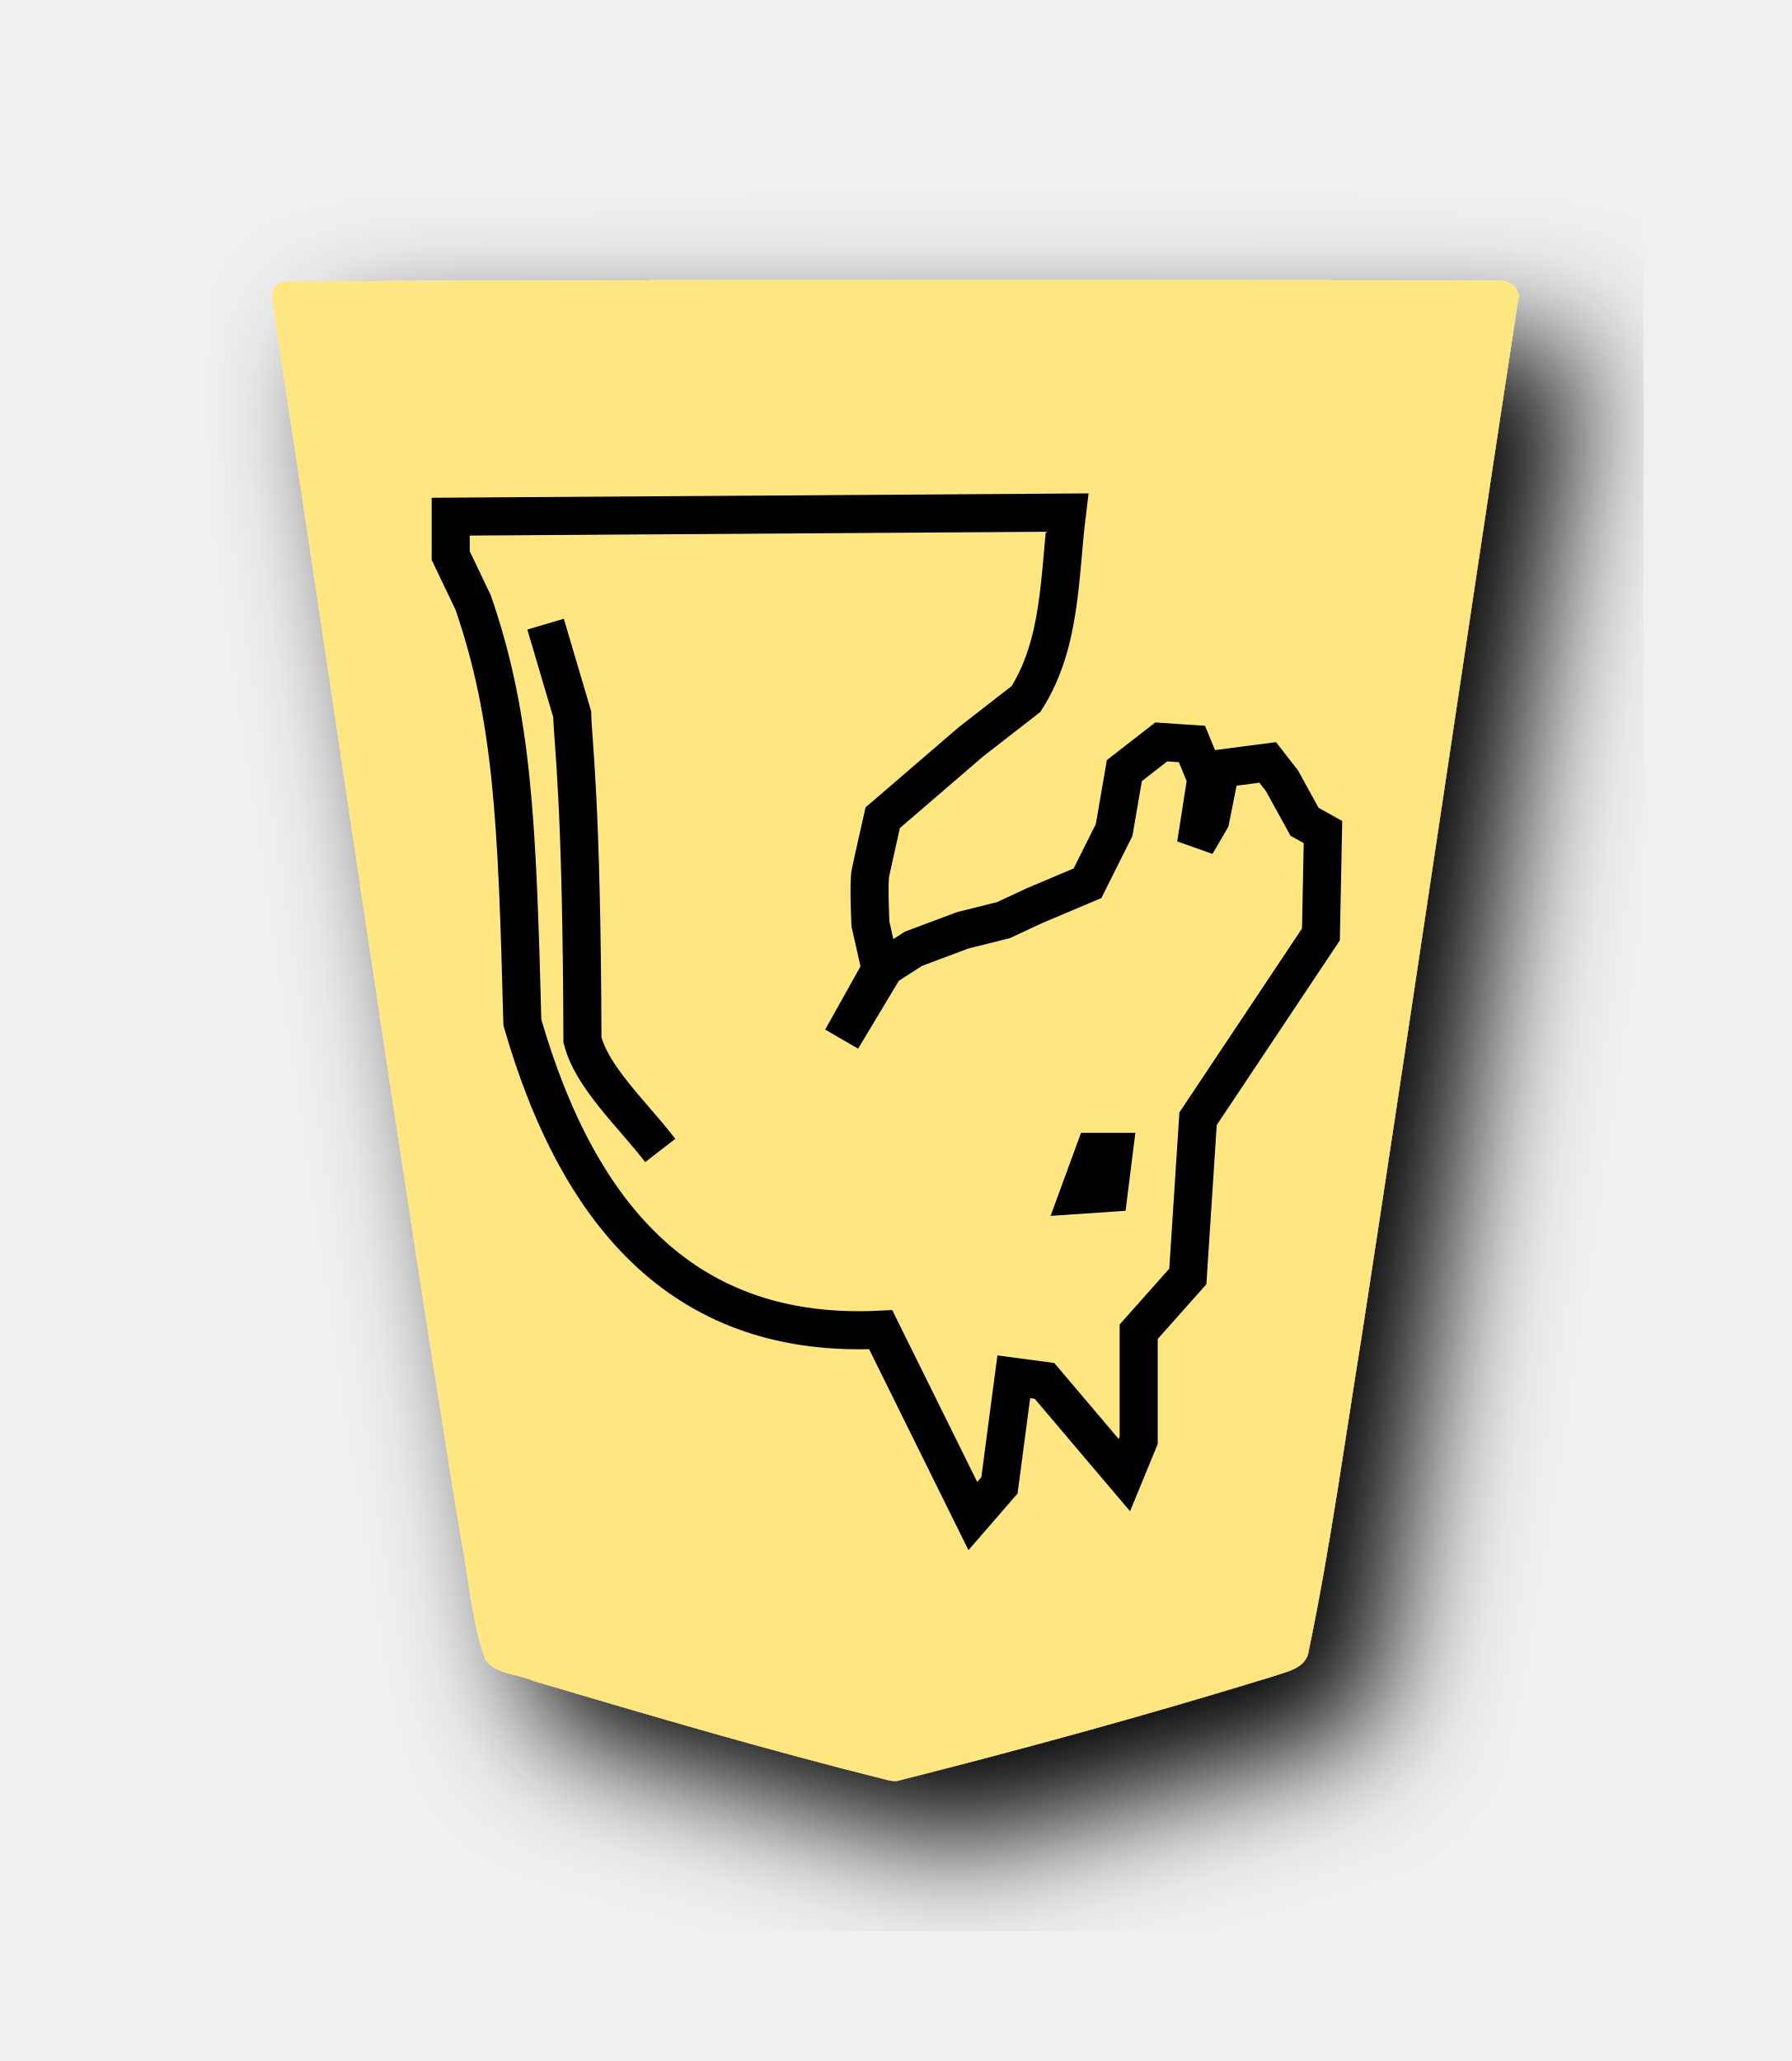
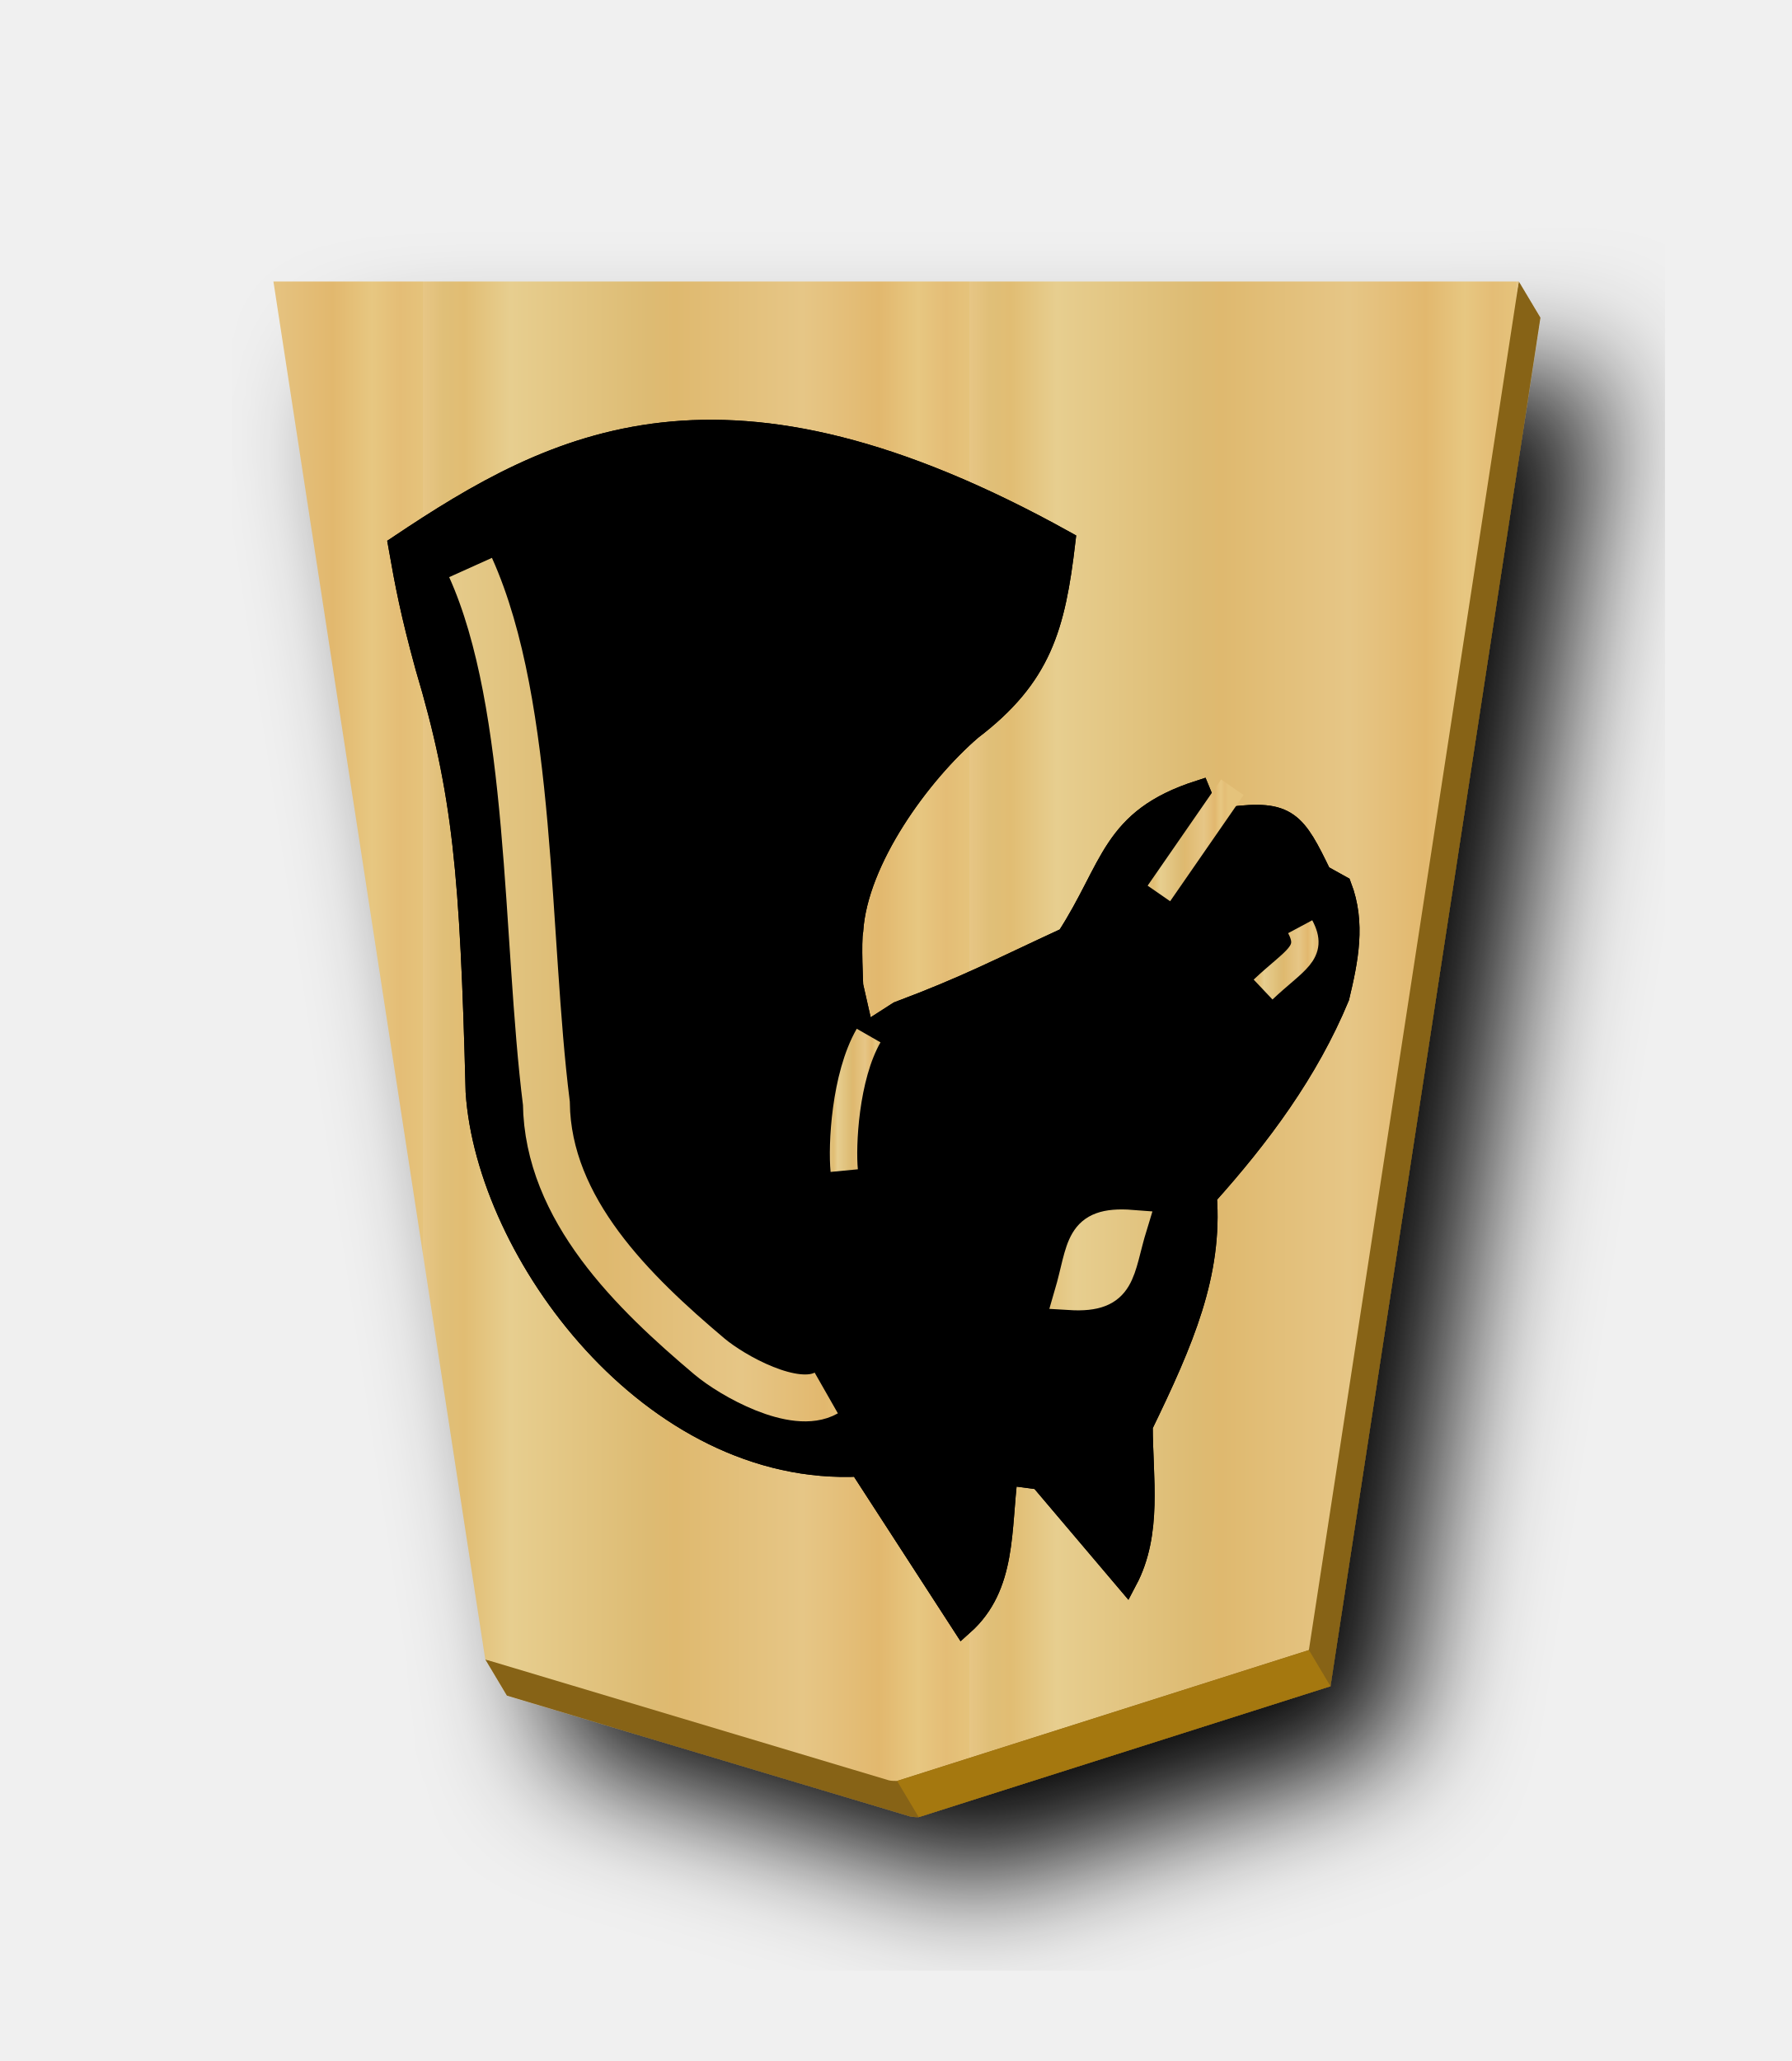
- <svg xmlns="http://www.w3.org/2000/svg" width="52.157" height="60" version="1.1" id="svg1717">
+ <svg xmlns="http://www.w3.org/2000/svg" xmlns:xlink="http://www.w3.org/1999/xlink" width="52.157" height="60" version="1.1" id="svg1717">
  <defs id="defs1721">
    <filter style="color-interpolation-filters:sRGB" id="filter1552">
      <feFlood flood-opacity="0.498" flood-color="rgb(0,0,0)" result="flood" id="feFlood1542" />
      <feComposite in="flood" in2="SourceGraphic" operator="in" result="composite1" id="feComposite1544" />
      <feGaussianBlur in="composite1" stdDeviation="2.5" result="blur" id="feGaussianBlur1546" />
      <feOffset dx="4.57967e-15" dy="4.41314e-15" result="offset" id="feOffset1548" />
      <feComposite in="SourceGraphic" in2="offset" operator="over" result="composite2" id="feComposite1550" />
    </filter>
    <filter style="color-interpolation-filters:sRGB" id="filter1540">
      <feFlood flood-opacity="0.498" flood-color="rgb(0,0,0)" result="flood" id="feFlood1530" />
      <feComposite in="flood" in2="SourceGraphic" operator="in" result="composite1" id="feComposite1532" />
      <feGaussianBlur in="composite1" stdDeviation="2.5" result="blur" id="feGaussianBlur1534" />
      <feOffset dx="4.57967e-15" dy="4.41314e-15" result="offset" id="feOffset1536" />
      <feComposite in="SourceGraphic" in2="offset" operator="over" result="composite2" id="feComposite1538" />
    </filter>
    <filter id="drop-shadow-9">
      <feGaussianBlur in="SourceAlpha" result="blur" stdDeviation="2" id="feGaussianBlur5056" />
      <feOffset result="offsetBlur" dx="2" dy="2" id="feOffset5058" />
      <feBlend in="SourceGraphic" in2="offsetBlur" mode="normal" id="feBlend5060" />
    </filter>
    <filter id="drop-shadow-2">
      <feGaussianBlur in="SourceAlpha" result="blur" stdDeviation="2" id="feGaussianBlur6807" />
      <feOffset result="offsetBlur" dx="2" dy="2" id="feOffset6809" />
      <feBlend in="SourceGraphic" in2="offsetBlur" mode="normal" id="feBlend6811" />
    </filter>
    <filter id="drop-shadow-2-8">
      <feGaussianBlur in="SourceAlpha" result="blur" stdDeviation="2" id="feGaussianBlur6807-2" />
      <feOffset result="offsetBlur" dx="2" dy="2" id="feOffset6809-8" />
      <feBlend in="SourceGraphic" in2="offsetBlur" mode="normal" id="feBlend6811-0" />
    </filter>
    <filter id="drop-shadow-6">
      <feGaussianBlur in="SourceAlpha" result="blur" stdDeviation="2" id="feGaussianBlur5056-9" />
      <feOffset result="offsetBlur" dx="2" dy="2" id="feOffset5058-0" />
      <feBlend in="SourceGraphic" in2="offsetBlur" mode="normal" id="feBlend5060-9" />
    </filter>
    <filter id="drop-shadow-27">
      <feGaussianBlur in="SourceAlpha" result="blur" stdDeviation="2" id="feGaussianBlur5056-5" />
      <feOffset result="offsetBlur" dx="2" dy="2" id="feOffset5058-6" />
      <feBlend in="SourceGraphic" in2="offsetBlur" mode="normal" id="feBlend5060-96" />
    </filter>
    <filter id="drop-shadow-2-88">
      <feGaussianBlur in="SourceAlpha" result="blur" stdDeviation="2" id="feGaussianBlur6807-1" />
      <feOffset result="offsetBlur" dx="2" dy="2" id="feOffset6809-5" />
      <feBlend in="SourceGraphic" in2="offsetBlur" mode="normal" id="feBlend6811-7" />
    </filter>
    <filter id="drop-shadow-2-6">
      <feGaussianBlur in="SourceAlpha" result="blur" stdDeviation="2" id="feGaussianBlur6807-4" />
      <feOffset result="offsetBlur" dx="2" dy="2" id="feOffset6809-6" />
      <feBlend in="SourceGraphic" in2="offsetBlur" mode="normal" id="feBlend6811-8" />
    </filter>
    <filter id="drop-shadow-62">
      <feGaussianBlur in="SourceAlpha" result="blur" stdDeviation="2" id="feGaussianBlur5056-7" />
      <feOffset result="offsetBlur" dx="2" dy="2" id="feOffset5058-9" />
      <feBlend in="SourceGraphic" in2="offsetBlur" mode="normal" id="feBlend5060-1" />
    </filter>
    <filter id="drop-shadow-1">
      <feGaussianBlur in="SourceAlpha" result="blur" stdDeviation="2" id="feGaussianBlur5056-0" />
      <feOffset result="offsetBlur" dx="2" dy="2" id="feOffset5058-7" />
      <feBlend in="SourceGraphic" in2="offsetBlur" mode="normal" id="feBlend5060-4" />
    </filter>
    <filter id="drop-shadow-2-67">
      <feGaussianBlur in="SourceAlpha" result="blur" stdDeviation="2" id="feGaussianBlur6807-7" />
      <feOffset result="offsetBlur" dx="2" dy="2" id="feOffset6809-4" />
      <feBlend in="SourceGraphic" in2="offsetBlur" mode="normal" id="feBlend6811-74" />
    </filter>
    <filter id="drop-shadow-2-86">
      <feGaussianBlur in="SourceAlpha" result="blur" stdDeviation="2" id="feGaussianBlur6807-6" />
      <feOffset result="offsetBlur" dx="2" dy="2" id="feOffset6809-9" />
      <feBlend in="SourceGraphic" in2="offsetBlur" mode="normal" id="feBlend6811-1" />
    </filter>
    <filter id="drop-shadow-22">
      <feGaussianBlur in="SourceAlpha" result="blur" stdDeviation="2" id="feGaussianBlur5056-0-5" />
      <feOffset result="offsetBlur" dx="2" dy="2" id="feOffset5058-0-0" />
      <feBlend in="SourceGraphic" in2="offsetBlur" mode="normal" id="feBlend5060-0" />
    </filter>
    <filter id="drop-shadow-2-8-6">
      <feGaussianBlur in="SourceAlpha" result="blur" stdDeviation="2" id="feGaussianBlur6807-40" />
      <feOffset result="offsetBlur" dx="2" dy="2" id="feOffset6809-4-3" />
      <feBlend in="SourceGraphic" in2="offsetBlur" mode="normal" id="feBlend6811-3" />
    </filter>
    <filter id="drop-shadow-5">
      <feGaussianBlur in="SourceAlpha" result="blur" stdDeviation="2" id="feGaussianBlur5056-6" />
      <feOffset result="offsetBlur" dx="2" dy="2" id="feOffset5058-2" />
      <feBlend in="SourceGraphic" in2="offsetBlur" mode="normal" id="feBlend5060-8" />
    </filter>
    <filter id="drop-shadow-5-9">
      <feGaussianBlur in="SourceAlpha" result="blur" stdDeviation="2" id="feGaussianBlur5056-6-0" />
      <feOffset result="offsetBlur" dx="2" dy="2" id="feOffset5058-2-0" />
      <feBlend in="SourceGraphic" in2="offsetBlur" mode="normal" id="feBlend5060-8-3" />
    </filter>
    <filter id="drop-shadow-2-84">
      <feGaussianBlur in="SourceAlpha" result="blur" stdDeviation="2" id="feGaussianBlur6807-9" />
      <feOffset result="offsetBlur" dx="2" dy="2" id="feOffset6809-5-9" />
      <feBlend in="SourceGraphic" in2="offsetBlur" mode="normal" id="feBlend6811-1-9" />
    </filter>
    <filter id="drop-shadow-2-84-4">
      <feGaussianBlur in="SourceAlpha" result="blur" stdDeviation="2" id="feGaussianBlur6807-9-5" />
      <feOffset result="offsetBlur" dx="2" dy="2" id="feOffset6809-5-7" />
      <feBlend in="SourceGraphic" in2="offsetBlur" mode="normal" id="feBlend6811-1-1" />
    </filter>
    <filter id="drop-shadow-5-1">
      <feGaussianBlur in="SourceAlpha" result="blur" stdDeviation="2" id="feGaussianBlur5056-6-9" />
      <feOffset result="offsetBlur" dx="2" dy="2" id="feOffset5058-2-6" />
      <feBlend in="SourceGraphic" in2="offsetBlur" mode="normal" id="feBlend5060-8-9" />
    </filter>
    <filter id="drop-shadow-5-1-3">
      <feGaussianBlur in="SourceAlpha" result="blur" stdDeviation="2" id="feGaussianBlur5056-6-9-6" />
      <feOffset result="offsetBlur" dx="2" dy="2" id="feOffset5058-2-6-1" />
      <feBlend in="SourceGraphic" in2="offsetBlur" mode="normal" id="feBlend5060-8-9-7" />
    </filter>
    <filter id="drop-shadow-2-84-1">
      <feGaussianBlur in="SourceAlpha" result="blur" stdDeviation="2" id="feGaussianBlur6807-9-0" />
      <feOffset result="offsetBlur" dx="2" dy="2" id="feOffset6809-5-3" />
      <feBlend in="SourceGraphic" in2="offsetBlur" mode="normal" id="feBlend6811-1-0" />
    </filter>
+     <filter id="drop-shadow-5-1-1">
+       <feGaussianBlur in="SourceAlpha" result="blur" stdDeviation="2" id="feGaussianBlur5056-6-9-2" />
+       <feOffset result="offsetBlur" dx="2" dy="2" id="feOffset5058-2-6-6" />
+       <feBlend in="SourceGraphic" in2="offsetBlur" mode="normal" id="feBlend5060-8-9-3" />
+     </filter>
+     <linearGradient xlink:href="#linearGradient11760" id="linearGradient65950" x1="-96.59" y1="92.733" x2="-93.377" y2="92.733" gradientUnits="userSpaceOnUse" />
+     <linearGradient id="linearGradient12530">
+       <stop style="stop-color:#dfb459;stop-opacity:1" offset="0" id="stop12526" />
+       <stop id="stop16843" offset="0.042" style="stop-color:#dead54;stop-opacity:1" />
+       <stop id="stop12556" offset="0.093" style="stop-color:#e1b85f;stop-opacity:1" />
+       <stop id="stop12532" offset="0.165" style="stop-color:#dba84d;stop-opacity:1" />
+       <stop style="stop-color:#dfb765;stop-opacity:1" offset="0.305" id="stop12564" />
+       <stop style="stop-color:#d8a94e;stop-opacity:1" offset="0.539" id="stop12558" />
+       <stop id="stop12562" offset="0.586" style="stop-color:#d5ab53;stop-opacity:1" />
+       <stop style="stop-color:#e0bf6e;stop-opacity:1" offset="0.84" id="stop12534" />
+       <stop id="stop16845" offset="0.924" style="stop-color:#daae52;stop-opacity:1" />
+       <stop id="stop12560" offset="0.962" style="stop-color:#d9af57;stop-opacity:1" />
+       <stop style="stop-color:#e1b663;stop-opacity:1" offset="1" id="stop12528" />
+     </linearGradient>
+     <linearGradient xlink:href="#linearGradient11760" id="linearGradient65926" x1="-134.375" y1="82.638" x2="-104.096" y2="82.638" gradientUnits="userSpaceOnUse" />
+     <linearGradient xlink:href="#linearGradient11760" id="linearGradient65958" x1="-136.475" y1="99.718" x2="-99.186" y2="99.718" gradientUnits="userSpaceOnUse" spreadMethod="repeat" />
+     <linearGradient xlink:href="#linearGradient11760" id="linearGradient65942" x1="373.592" y1="89.663" x2="376.533" y2="89.663" gradientUnits="userSpaceOnUse" />
+     <filter id="drop-shadow-5-1-31">
+       <feGaussianBlur in="SourceAlpha" result="blur" stdDeviation="2" id="feGaussianBlur5056-6-9-4" />
+       <feOffset result="offsetBlur" dx="2" dy="2" id="feOffset5058-2-6-5" />
+       <feBlend in="SourceGraphic" in2="offsetBlur" mode="normal" id="feBlend5060-8-9-8" />
+     </filter>
+     <linearGradient xlink:href="#linearGradient12530" id="linearGradient2488" x1="104.094" y1="54.226" x2="152.758" y2="54.226" gradientUnits="userSpaceOnUse" />
+     <linearGradient xlink:href="#linearGradient11760" id="linearGradient2492" gradientUnits="userSpaceOnUse" x1="-57.446" y1="-2.331" x2="-39.653" y2="-2.331" spreadMethod="repeat" />
+     <filter id="drop-shadow-2-84-1-4">
+       <feGaussianBlur in="SourceAlpha" result="blur" stdDeviation="2" id="feGaussianBlur6807-9-0-2" />
+       <feOffset result="offsetBlur" dx="2" dy="2" id="feOffset6809-5-3-5" />
+       <feBlend in="SourceGraphic" in2="offsetBlur" mode="normal" id="feBlend6811-1-0-4" />
+     </filter>
+     <linearGradient id="linearGradient11760">
+       <stop id="stop11738" offset="0" style="stop-color:#e5c37b;stop-opacity:1" />
+       <stop style="stop-color:#e4bd76;stop-opacity:1" offset="0.042" id="stop11740" />
+       <stop style="stop-color:#e7c781;stop-opacity:1" offset="0.093" id="stop11742" />
+       <stop style="stop-color:#e2b86e;stop-opacity:1" offset="0.165" id="stop11744" />
+       <stop id="stop11746" offset="0.305" style="stop-color:#e6c686;stop-opacity:1" />
+       <stop id="stop11748" offset="0.539" style="stop-color:#dfb96f;stop-opacity:1" />
+       <stop style="stop-color:#ddbb73;stop-opacity:1" offset="0.586" id="stop11750" />
+       <stop id="stop11752" offset="0.84" style="stop-color:#e7ce8f;stop-opacity:1" />
+       <stop style="stop-color:#e1bd73;stop-opacity:1" offset="0.924" id="stop11754" />
+       <stop style="stop-color:#e0bf78;stop-opacity:1" offset="0.962" id="stop11756" />
+       <stop id="stop11758" offset="1" style="stop-color:#e7c685;stop-opacity:1" />
+     </linearGradient>
+     <linearGradient xlink:href="#linearGradient11760" id="linearGradient17979" x1="14.606" y1="36.113" x2="16.266" y2="36.113" gradientUnits="userSpaceOnUse" />
  </defs>
  <filter id="drop-shadow">
    <feGaussianBlur in="SourceAlpha" result="blur" stdDeviation="2" id="feGaussianBlur1692" />
    <feOffset result="offsetBlur" dx="2" dy="2" id="feOffset1694" />
    <feBlend in="SourceGraphic" in2="offsetBlur" mode="normal" id="feBlend1696" />
  </filter>
  <g style="display:inline" id="g8422" transform="translate(-275.8711,-153.1411)">
-     <g id="g6832-4-7" transform="matrix(0.8941828,0,0,0.8941828,187.1271,134.674)" style="display:inline;filter:url(#drop-shadow-2-84-1);fill:#ffe680">
-       <g id="g6830-3-9" transform="rotate(180,45.5785,23.8125)" style="fill:#ffe680">
-         <path id="path6814-84-3" d="m -37.299,-31.01 c -4.096,1.034 -8.171,2.152 -12.208,3.395 -0.467,0.163 -1.13,0.263 -1.201,0.865 -0.709,3.416 -1.178,6.885 -1.737,10.331 -1.73,11.255 -3.378,22.528 -5.1,33.78 0.155,0.682 1.013,0.424 1.51,0.48 12.894,0.025 25.788,0.03 38.68,-0.033 0.672,-0.156 0.28,-0.952 0.279,-1.409 -2.011,-13.12 -3.876,-26.263 -5.998,-39.366 -0.277,-1.356 -0.348,-2.782 -0.816,-4.087 -0.347,-0.497 -1.073,-0.468 -1.588,-0.704 -3.832,-1.137 -7.673,-2.267 -11.55,-3.231 -0.09,-0.017 -0.18,-0.032 -0.271,-0.021 z" style="fill:#ffe680" />
-       </g>
-     </g>
-     <g style="display:inline;stroke-width:2.599;stroke-miterlimit:4;stroke-dasharray:none" transform="matrix(-0.4263592,0,0,-0.4263592,260.7941,222.6733)" id="g10593">
-       <path style="fill:none;stroke:#000000;stroke-width:2.599;stroke-linecap:butt;stroke-linejoin:miter;stroke-miterlimit:4;stroke-dasharray:none;stroke-opacity:1" d="m -112.144,62.364 -0.979,2.377 v 7.411 l -3.356,3.775 -0.699,10.767 -8.39,12.585 -0.14,6.992 1.258,0.699 1.538,2.797 0.979,1.258 3.216,-0.419 0.699,-3.496 0.979,-1.678 -0.699,4.475 0.979,2.377 2.097,0.14 2.517,-1.958 0.699,-4.055 1.818,-3.636 3.636,-1.538 2.097,-0.979 2.797,-0.699 3.356,-1.258 1.958,-1.258 2.936,-4.894 -2.657,4.754 0.699,3.076 c 0,0 0.14,2.797 0,3.496 -0.14,0.699 -0.839,3.775 -0.839,3.775 l -6.013,5.174 -3.775,2.936 c -2.415,3.807 -2.26,8.363 -2.797,12.725 l 42.089,-0.28 v -2.657 l -1.538,-3.216 c -2.688,-7.818 -2.996,-14.833 -3.356,-28.665 -3.891,-13.476 -11.271,-21.647 -24.47,-20.975 l -6.292,-12.725 -1.818,2.097 -0.979,7.411 -2.097,-0.28 z" id="path10587" />
-       <path style="fill:#000000;stroke:#000000;stroke-width:2.599;stroke-linecap:butt;stroke-linejoin:miter;stroke-miterlimit:4;stroke-dasharray:none;stroke-opacity:1" d="m -109.016,81.495 -2.056,0.14 -0.351,2.797 h 1.33 z" id="path10589" />
-       <path style="fill:none;stroke:#000000;stroke-width:2.599;stroke-linecap:butt;stroke-linejoin:miter;stroke-miterlimit:4;stroke-dasharray:none;stroke-opacity:1" d="m -80.451,84.53 c 1.985,2.564 4.656,4.987 5.314,7.551 0.047,16.485 0.653,20.229 0.699,22.233 l 1.818,6.153" id="path10591" />
-     </g>
+     <g style="display:inline;fill:#654b13;fill-opacity:1;filter:url(#drop-shadow-2-84-1)" transform="matrix(0.8941828,0,0,0.8941828,187.9361,136.0223)" id="g2498">
+       <g style="fill:#654b13;fill-opacity:1" transform="rotate(180,45.5785,23.8125)" id="g2496">
+         <path style="fill:#876419;fill-opacity:1;stroke-width:0.894" d="M 44.223 8.195 L 44.012 9.248 L 8.59 9.248 L 14.613 48.424 L 14.129 48.309 L 14.758 49.363 L 26.506 52.881 C 26.589 52.904 26.678 52.895 26.748 52.9 L 38.738 49.09 L 44.852 9.248 L 44.223 8.195 z " transform="matrix(-1.11834,0,0,-1.11834,-7.184226,28.48035)" id="path2494" />
+       </g>
+     </g>
+     <g id="g6832-4-7" transform="matrix(0.8941828,0,0,0.8941828,187.1271,134.674)" style="display:inline;fill-opacity:1;fill:url(#linearGradient2488)">
+       <g id="g6830-3-9" transform="rotate(180,45.5785,23.8125)" style="fill-opacity:1;fill:url(#linearGradient2488);">
+         <path id="path6814-84-3" d="m -37.299,-31.01 -13.409,4.26 -6.837,44.558 40.553,5e-6 -6.898,-44.862 -13.138,-3.935 c -0.093,-0.026 -0.193,-0.015 -0.271,-0.021 z" style="fill:url(#linearGradient2492);fill-opacity:1.0" />
+       </g>
+     </g>
+     <g id="g12482" transform="matrix(-1.138358,0,0,-1.138358,330.8893,222.1945)">
+       <g transform="matrix(0.7005504,0,0,0.7005504,-244.8044,-23.95103)" id="g8333" style="display:inline">
+         <g id="g8329" transform="matrix(0.5770575,0,0,0.5770575,442.0274,27.09883)" style="stroke-width:1.386;stroke-miterlimit:4;stroke-dasharray:none">
+           <path id="path8321" d="m -112.144,62.364 c -1.6,3.019 -0.979,6.472 -0.979,9.788 -2.637,5.433 -4.421,9.611 -4.055,14.542 -3.426,3.817 -6.439,7.882 -8.39,12.585 -0.556,2.331 -1.037,4.661 -0.14,6.992 l 1.258,0.699 c 1.623,3.364 2.101,4.109 5.733,3.636 l 0.699,-3.496 0.979,-1.678 -0.699,4.475 0.979,2.377 c 5.562,-1.791 5.436,-4.784 8.354,-9.286 4.416,-2.04 6.332,-3.073 10.663,-4.697 l 1.958,-1.258 2.936,-4.894 -2.657,4.754 0.699,3.076 c 0,0 0.14,2.797 0,3.496 -0.295,4.507 -4.288,9.949 -7.519,12.729 -4.418,3.365 -5.27,6.49 -5.905,11.881 21.57,11.971 32.153,6.364 42.089,-0.28 -0.435,-2.472 -0.771,-4.234 -1.702,-7.638 -2.388,-8.008 -2.832,-13.068 -3.192,-26.9 -0.667,-10.141 -11.049,-24.316 -24.248,-23.643 l -6.515,-10.056 c -2.743,2.442 -2.342,6.067 -2.797,9.508 l -2.097,-0.28 z" style="fill:#000000;stroke:#000000;stroke-width:1.386;stroke-linecap:butt;stroke-linejoin:miter;stroke-miterlimit:4;stroke-dasharray:none;stroke-opacity:1" />
+           <path id="path8323" d="m -95.839,96.831 c 1.504,-2.624 1.695,-6.973 1.543,-8.544" style="fill:none;stroke:#ffffff;stroke-width:1.732;stroke-linecap:butt;stroke-linejoin:miter;stroke-miterlimit:4;stroke-dasharray:none;stroke-opacity:1" />
+           <path id="path8325" d="m -108.574,80.454 c -3.305,-0.203 -3.029,1.49 -3.91,4.358 3.366,0.262 3.052,-1.43 3.91,-4.358 z" style="fill:#ffffff;stroke:#ffffff;stroke-width:1.984;stroke-linecap:butt;stroke-linejoin:miter;stroke-miterlimit:4;stroke-dasharray:none;stroke-opacity:1" />
+           <path id="path8327" d="m -93.159,74.22 c 1.994,-1.137 5.955,1.095 7.399,2.315 4.785,4.041 10.223,9.278 10.309,16.017 1.316,10.47 0.825,25.073 4.797,33.888" style="fill:none;stroke:#ffffff;stroke-width:2.968;stroke-linecap:butt;stroke-linejoin:miter;stroke-miterlimit:4;stroke-dasharray:none;stroke-opacity:1" />
+         </g>
+         <path style="fill:none;stroke:#ffffff;stroke-width:0.999;stroke-linecap:butt;stroke-linejoin:miter;stroke-miterlimit:4;stroke-dasharray:none;stroke-opacity:1" d="m 374,91.163 2.125,-3" id="path8331" />
+       </g>
+       <path style="display:inline;fill:none;stroke:#ffffff;stroke-width:0.7;stroke-linecap:butt;stroke-linejoin:miter;stroke-miterlimit:4;stroke-dasharray:none;stroke-opacity:1" d="m 15.076,36.961 c -0.362,-0.676 0.138,-0.84 0.949,-1.607" id="path8331-6" />
+     </g>
+     <g id="g12482-2" transform="matrix(-1.138358,0,0,-1.138358,330.8893,222.1945)">
+       <g transform="matrix(0.7005504,0,0,0.7005504,-244.8044,-23.95103)" id="g8333-2" style="display:inline">
+         <g id="g8329-8" transform="matrix(0.5770575,0,0,0.5770575,442.0274,27.09883)" style="stroke-width:1.386;stroke-miterlimit:4;stroke-dasharray:none">
+           <path id="path8321-3" d="m -112.144,62.364 c -1.6,3.019 -0.979,6.472 -0.979,9.788 -2.637,5.433 -4.421,9.611 -4.055,14.542 -3.426,3.817 -6.439,7.882 -8.39,12.585 -0.556,2.331 -1.037,4.661 -0.14,6.992 l 1.258,0.699 c 1.623,3.364 2.101,4.109 5.733,3.636 l 0.699,-3.496 0.979,-1.678 -0.699,4.475 0.979,2.377 c 5.562,-1.791 5.436,-4.784 8.354,-9.286 4.416,-2.04 6.332,-3.073 10.663,-4.697 l 1.958,-1.258 2.936,-4.894 -2.657,4.754 0.699,3.076 c 0,0 0.14,2.797 0,3.496 -0.295,4.507 -4.288,9.949 -7.519,12.729 -4.418,3.365 -5.27,6.49 -5.905,11.881 21.57,11.971 32.153,6.364 42.089,-0.28 -0.435,-2.472 -0.771,-4.234 -1.702,-7.638 -2.388,-8.008 -2.832,-13.068 -3.192,-26.9 -0.667,-10.141 -11.049,-24.316 -24.248,-23.643 l -6.515,-10.056 c -2.743,2.442 -2.342,6.067 -2.797,9.508 l -2.097,-0.28 z" style="fill:#000000;stroke:#000000;stroke-width:1.386;stroke-linecap:butt;stroke-linejoin:miter;stroke-miterlimit:4;stroke-dasharray:none;stroke-opacity:1" />
+           <path id="path8323-1" d="m -95.839,96.831 c 1.504,-2.624 1.695,-6.973 1.543,-8.544" style="fill:none;stroke:url(#linearGradient65950);stroke-width:1.732;stroke-linecap:butt;stroke-linejoin:miter;stroke-miterlimit:4;stroke-dasharray:none;stroke-opacity:1" />
+           <path id="path8325-6" d="m -108.574,80.454 c -3.305,-0.203 -3.029,1.49 -3.91,4.358 3.366,0.262 3.052,-1.43 3.91,-4.358 z" style="fill:url(#linearGradient65926);fill-opacity:1.0;stroke:url(#linearGradient65926);stroke-width:1.984;stroke-linecap:butt;stroke-linejoin:miter;stroke-miterlimit:4;stroke-dasharray:none;stroke-opacity:1" />
+           <path id="path8327-4" d="m -93.159,74.22 c 1.994,-1.137 5.955,1.095 7.399,2.315 4.785,4.041 10.223,9.278 10.309,16.017 1.316,10.47 0.825,25.073 4.797,33.888" style="fill:none;stroke:url(#linearGradient65958);stroke-width:2.968;stroke-linecap:butt;stroke-linejoin:miter;stroke-miterlimit:4;stroke-dasharray:none;stroke-opacity:1" />
+         </g>
+         <path style="fill:none;stroke:url(#linearGradient65942);stroke-width:0.999;stroke-linecap:butt;stroke-linejoin:miter;stroke-miterlimit:4;stroke-dasharray:none;stroke-opacity:1" d="m 373.442,92.04 2.683,-3.877" id="path8331-8" />
+       </g>
+       <path style="display:inline;fill:none;fill-opacity:1;stroke:url(#linearGradient17979);stroke-width:0.7;stroke-linecap:butt;stroke-linejoin:miter;stroke-miterlimit:4;stroke-dasharray:none;stroke-opacity:1" d="m 15.076,36.961 c -0.362,-0.676 0.138,-0.84 0.949,-1.607" id="path8331-6-0" />
+     </g>
+     <path style="fill:#a5780f;stroke:none;stroke-width:1px;stroke-linecap:butt;stroke-linejoin:miter;stroke-opacity:1;fill-opacity:1" d="m 301.991,204.988 0.629,1.053 11.99,-3.811 -0.629,-1.052 z" id="path2523" />
  </g>
</svg>
